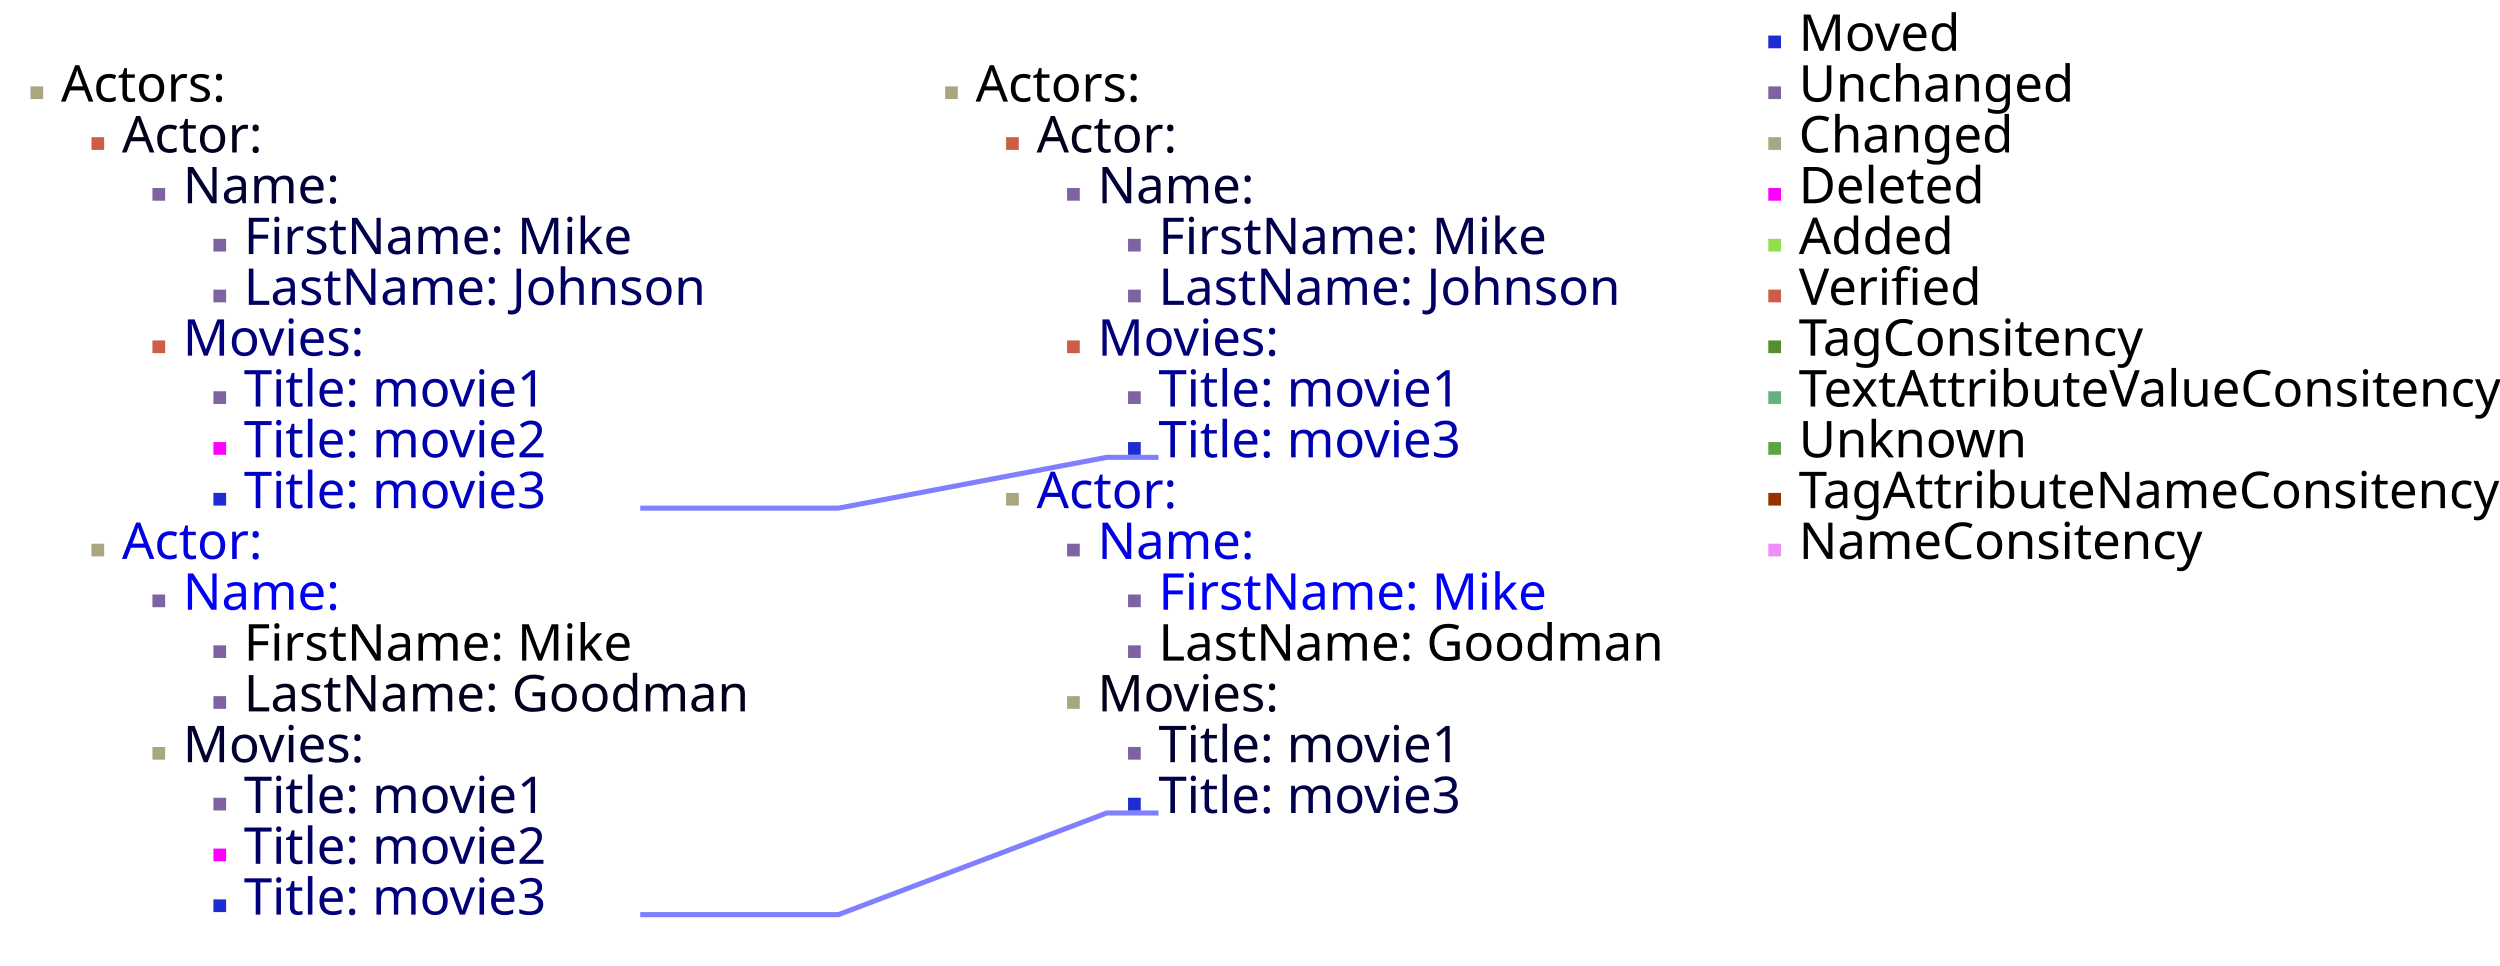
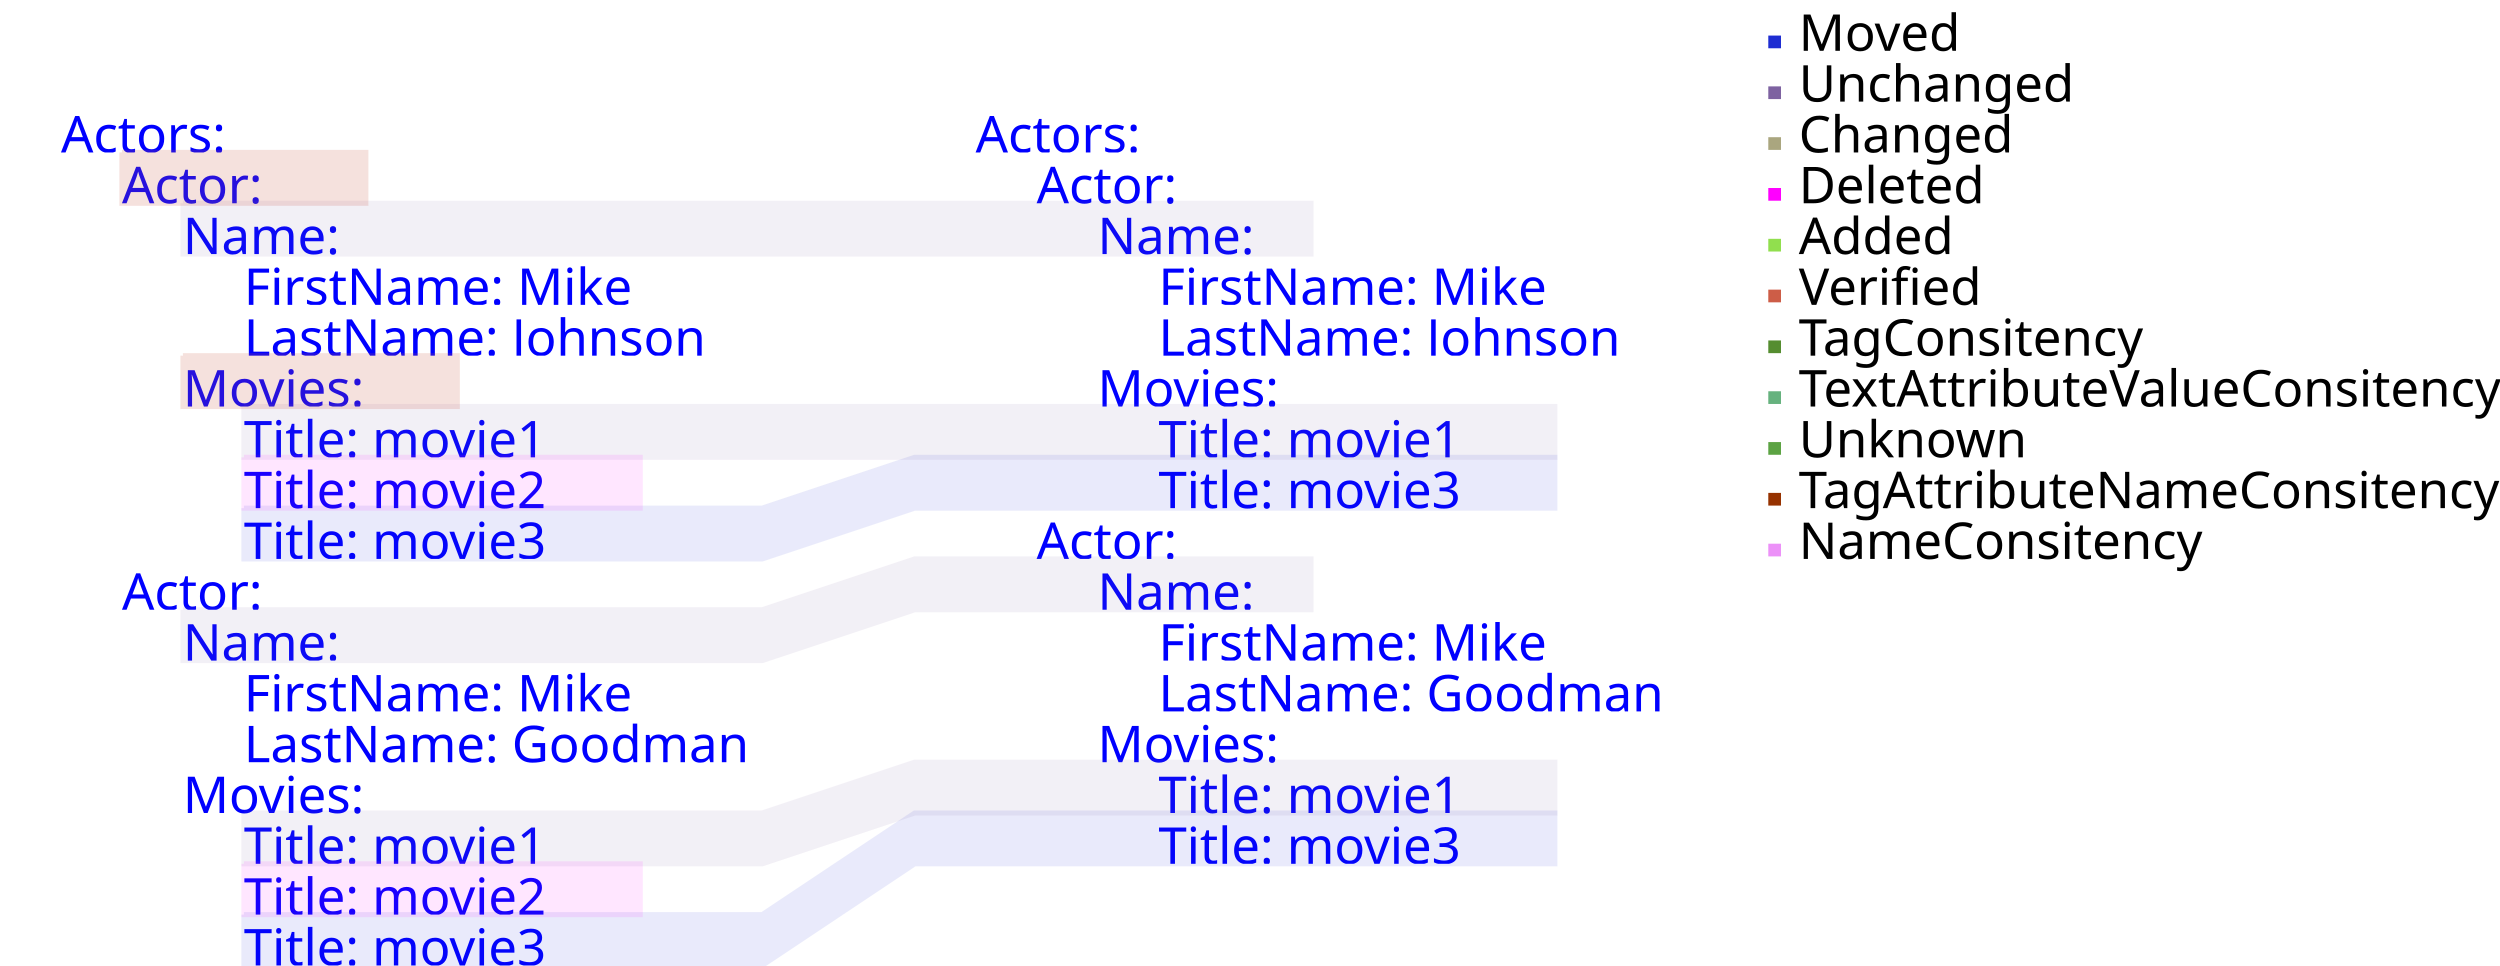
<svg xmlns="http://www.w3.org/2000/svg" baseProfile="full" height="190.0" version="1.1" viewBox="0,0,492.0,190.0" width="492.0">
  <defs />
  <svg baseProfile="full" height="100%" version="1.1" width="100%" x="0" y="0">
    <defs />
-     <rect fill="rgb(170,166,127)" height="2.5" width="2.5" x="6.0" y="17.0" />
-     <rect fill="rgb(205,93,71)" height="2.5" width="2.5" x="18.0" y="27.0" />
-     <rect fill="rgb(126,98,161)" height="2.5" width="2.5" x="30.0" y="37.0" />
-     <rect fill="rgb(126,98,161)" height="2.5" width="2.5" x="42.0" y="47.0" />
-     <rect fill="rgb(126,98,161)" height="2.5" width="2.5" x="42.0" y="57.0" />
-     <rect fill="rgb(205,93,71)" height="2.5" width="2.5" x="30.0" y="67.0" />
-     <rect fill="rgb(126,98,161)" height="2.5" width="2.5" x="42.0" y="77.0" />
-     <rect fill="rgb(255,0,255)" height="2.5" width="2.5" x="42.0" y="87.0" />
-     <rect fill="rgb(30,45,210)" height="2.5" width="2.5" x="42.0" y="97.0" />
-     <rect fill="rgb(170,166,127)" height="2.5" width="2.5" x="18.0" y="107.0" />
-     <rect fill="rgb(126,98,161)" height="2.5" width="2.5" x="30.0" y="117.0" />
-     <rect fill="rgb(126,98,161)" height="2.5" width="2.5" x="42.0" y="127.0" />
-     <rect fill="rgb(126,98,161)" height="2.5" width="2.5" x="42.0" y="137.0" />
-     <rect fill="rgb(170,166,127)" height="2.5" width="2.5" x="30.0" y="147.0" />
-     <rect fill="rgb(126,98,161)" height="2.5" width="2.5" x="42.0" y="157.0" />
-     <rect fill="rgb(255,0,255)" height="2.5" width="2.5" x="42.0" y="167.0" />
-     <rect fill="rgb(30,45,210)" height="2.5" width="2.5" x="42.0" y="177.0" />
-     <text font-family="Lucida Console" font-size="10" textLength="54.0" x="12.0" y="20.0">
-       <tspan fill="rgb(0,0,0)" x="12.0" y="20.0">Actors:  
- </tspan>
-     </text>
-     <text font-family="Lucida Console" font-size="10" textLength="48.0" x="24.0" y="30.0">
-       <tspan fill="rgb(0,0,25)" x="24.0" y="30.0">Actor:  
- </tspan>
-     </text>
-     <text font-family="Lucida Console" font-size="10" textLength="42.0" x="36.0" y="40.0">
-       <tspan fill="rgb(0,0,50)" x="36.0" y="40.0">Name:  
- </tspan>
-     </text>
-     <text font-family="Lucida Console" font-size="10" textLength="90.0" x="48.0" y="50.0">
-       <tspan fill="rgb(0,0,75)" x="48.0" y="50.0">FirstName: Mike</tspan>
-     </text>
-     <text font-family="Lucida Console" font-size="10" textLength="102.0" x="48.0" y="60.0">
-       <tspan fill="rgb(0,0,100)" x="48.0" y="60.0">LastName: Johnson</tspan>
-     </text>
-     <text font-family="Lucida Console" font-size="10" textLength="54.0" x="36.0" y="70.0">
-       <tspan fill="rgb(0,0,125)" x="36.0" y="70.0">Movies:  
- </tspan>
-     </text>
-     <text font-family="Lucida Console" font-size="10" textLength="78.0" x="48.0" y="80.0">
-       <tspan fill="rgb(0,0,150)" x="48.0" y="80.0">Title: 
+     <svg height="10.0" viewBox="0,0,54.0,10.0" width="54.0" x="12.0" y="20.0">
+       <defs />
+       <text font-family="Lucida Console" font-size="10" x="0" y="0">
+         <tspan fill="rgb(0,0,255)" x="0" y="10.0">Actors:  
+ </tspan>
+       </text>
+     </svg>
+     <svg height="10.0" viewBox="0,0,48.0,10.0" width="48.0" x="24.0" y="30.0">
+       <defs />
+       <text font-family="Lucida Console" font-size="10" x="0" y="0">
+         <tspan fill="rgb(0,0,255)" x="0" y="10.0">Actor:  
+ </tspan>
+       </text>
+     </svg>
+     <svg height="10.0" viewBox="0,0,42.0,10.0" width="42.0" x="36.0" y="40.0">
+       <defs />
+       <text font-family="Lucida Console" font-size="10" x="0" y="0">
+         <tspan fill="rgb(0,0,255)" x="0" y="10.0">Name:  
+ </tspan>
+       </text>
+     </svg>
+     <svg height="10.0" viewBox="0,0,90.0,10.0" width="90.0" x="48.0" y="50.0">
+       <defs />
+       <text font-family="Lucida Console" font-size="10" x="0" y="0">
+         <tspan fill="rgb(0,0,255)" x="0" y="10.0">FirstName: Mike</tspan>
+       </text>
+     </svg>
+     <svg height="10.0" viewBox="0,0,102.0,10.0" width="102.0" x="48.0" y="60.0">
+       <defs />
+       <text font-family="Lucida Console" font-size="10" x="0" y="0">
+         <tspan fill="rgb(0,0,255)" x="0" y="10.0">LastName: Johnson</tspan>
+       </text>
+     </svg>
+     <svg height="10.0" viewBox="0,0,54.0,10.0" width="54.0" x="36.0" y="70.0">
+       <defs />
+       <text font-family="Lucida Console" font-size="10" x="0" y="0">
+         <tspan fill="rgb(0,0,255)" x="0" y="10.0">Movies:  
+ </tspan>
+       </text>
+     </svg>
+     <svg height="10.0" viewBox="0,0,78.0,10.0" width="78.0" x="48.0" y="80.0">
+       <defs />
+       <text font-family="Lucida Console" font-size="10" x="0" y="0">
+         <tspan fill="rgb(0,0,255)" x="0" y="10.0">Title: 
movie1
</tspan>
-     </text>
-     <text font-family="Lucida Console" font-size="10" textLength="78.0" x="48.0" y="90.0">
-       <tspan fill="rgb(0,0,175)" x="48.0" y="90.0">Title: movie2</tspan>
-     </text>
-     <text font-family="Lucida Console" font-size="10" textLength="78.0" x="48.0" y="100.0">
-       <tspan fill="rgb(0,0,200)" x="48.0" y="100.0">Title: movie3</tspan>
-     </text>
-     <text font-family="Lucida Console" font-size="10" textLength="48.0" x="24.0" y="110.0">
-       <tspan fill="rgb(0,0,225)" x="24.0" y="110.0">Actor:  
- </tspan>
-     </text>
-     <text font-family="Lucida Console" font-size="10" textLength="42.0" x="36.0" y="120.0">
-       <tspan fill="rgb(0,0,250)" x="36.0" y="120.0">Name:  
- </tspan>
-     </text>
-     <text font-family="Lucida Console" font-size="10" textLength="90.0" x="48.0" y="130.0">
-       <tspan fill="rgb(0,0,0)" x="48.0" y="130.0">FirstName: 
+       </text>
+     </svg>
+     <svg height="10.0" viewBox="0,0,78.0,10.0" width="78.0" x="48.0" y="90.0">
+       <defs />
+       <text font-family="Lucida Console" font-size="10" x="0" y="0">
+         <tspan fill="rgb(0,0,255)" x="0" y="10.0">Title: movie2</tspan>
+       </text>
+     </svg>
+     <svg height="10.0" viewBox="0,0,78.0,10.0" width="78.0" x="48.0" y="100.0">
+       <defs />
+       <text font-family="Lucida Console" font-size="10" x="0" y="0">
+         <tspan fill="rgb(0,0,255)" x="0" y="10.0">Title: movie3</tspan>
+       </text>
+     </svg>
+     <svg height="10.0" viewBox="0,0,48.0,10.0" width="48.0" x="24.0" y="110.0">
+       <defs />
+       <text font-family="Lucida Console" font-size="10" x="0" y="0">
+         <tspan fill="rgb(0,0,255)" x="0" y="10.0">Actor:  
+ </tspan>
+       </text>
+     </svg>
+     <svg height="10.0" viewBox="0,0,42.0,10.0" width="42.0" x="36.0" y="120.0">
+       <defs />
+       <text font-family="Lucida Console" font-size="10" x="0" y="0">
+         <tspan fill="rgb(0,0,255)" x="0" y="10.0">Name:  
+ </tspan>
+       </text>
+     </svg>
+     <svg height="10.0" viewBox="0,0,90.0,10.0" width="90.0" x="48.0" y="130.0">
+       <defs />
+       <text font-family="Lucida Console" font-size="10" x="0" y="0">
+         <tspan fill="rgb(0,0,255)" x="0" y="10.0">FirstName: 
Mike
</tspan>
-     </text>
-     <text font-family="Lucida Console" font-size="10" textLength="102.0" x="48.0" y="140.0">
-       <tspan fill="rgb(0,0,25)" x="48.0" y="140.0">LastName: Goodman</tspan>
-     </text>
-     <text font-family="Lucida Console" font-size="10" textLength="54.0" x="36.0" y="150.0">
-       <tspan fill="rgb(0,0,50)" x="36.0" y="150.0">Movies:  
- </tspan>
-     </text>
-     <text font-family="Lucida Console" font-size="10" textLength="78.0" x="48.0" y="160.0">
-       <tspan fill="rgb(0,0,75)" x="48.0" y="160.0">Title: movie1</tspan>
-     </text>
-     <text font-family="Lucida Console" font-size="10" textLength="78.0" x="48.0" y="170.0">
-       <tspan fill="rgb(0,0,100)" x="48.0" y="170.0">Title: movie2</tspan>
-     </text>
-     <text font-family="Lucida Console" font-size="10" textLength="78.0" x="48.0" y="180.0">
-       <tspan fill="rgb(0,0,125)" x="48.0" y="180.0">Title: movie3</tspan>
-     </text>
+       </text>
+     </svg>
+     <svg height="10.0" viewBox="0,0,102.0,10.0" width="102.0" x="48.0" y="140.0">
+       <defs />
+       <text font-family="Lucida Console" font-size="10" x="0" y="0">
+         <tspan fill="rgb(0,0,255)" x="0" y="10.0">LastName: Goodman</tspan>
+       </text>
+     </svg>
+     <svg height="10.0" viewBox="0,0,54.0,10.0" width="54.0" x="36.0" y="150.0">
+       <defs />
+       <text font-family="Lucida Console" font-size="10" x="0" y="0">
+         <tspan fill="rgb(0,0,255)" x="0" y="10.0">Movies:  
+ </tspan>
+       </text>
+     </svg>
+     <svg height="10.0" viewBox="0,0,78.0,10.0" width="78.0" x="48.0" y="160.0">
+       <defs />
+       <text font-family="Lucida Console" font-size="10" x="0" y="0">
+         <tspan fill="rgb(0,0,255)" x="0" y="10.0">Title: movie1</tspan>
+       </text>
+     </svg>
+     <svg height="10.0" viewBox="0,0,78.0,10.0" width="78.0" x="48.0" y="170.0">
+       <defs />
+       <text font-family="Lucida Console" font-size="10" x="0" y="0">
+         <tspan fill="rgb(0,0,255)" x="0" y="10.0">Title: movie2</tspan>
+       </text>
+     </svg>
+     <svg height="10.0" viewBox="0,0,78.0,10.0" width="78.0" x="48.0" y="180.0">
+       <defs />
+       <text font-family="Lucida Console" font-size="10" x="0" y="0">
+         <tspan fill="rgb(0,0,255)" x="0" y="10.0">Title: movie3</tspan>
+       </text>
+     </svg>
  </svg>
  <svg baseProfile="full" height="100%" version="1.1" width="100%" x="180.0" y="0">
    <defs />
-     <rect fill="rgb(170,166,127)" height="2.5" width="2.5" x="6.0" y="17.0" />
-     <rect fill="rgb(205,93,71)" height="2.5" width="2.5" x="18.0" y="27.0" />
-     <rect fill="rgb(126,98,161)" height="2.5" width="2.5" x="30.0" y="37.0" />
-     <rect fill="rgb(126,98,161)" height="2.5" width="2.5" x="42.0" y="47.0" />
-     <rect fill="rgb(126,98,161)" height="2.5" width="2.5" x="42.0" y="57.0" />
-     <rect fill="rgb(205,93,71)" height="2.5" width="2.5" x="30.0" y="67.0" />
-     <rect fill="rgb(126,98,161)" height="2.5" width="2.5" x="42.0" y="77.0" />
-     <rect fill="rgb(30,45,210)" height="2.5" width="2.5" x="42.0" y="87.0" />
-     <rect fill="rgb(170,166,127)" height="2.5" width="2.5" x="18.0" y="97.0" />
-     <rect fill="rgb(126,98,161)" height="2.5" width="2.5" x="30.0" y="107.0" />
-     <rect fill="rgb(126,98,161)" height="2.5" width="2.5" x="42.0" y="117.0" />
-     <rect fill="rgb(126,98,161)" height="2.5" width="2.5" x="42.0" y="127.0" />
-     <rect fill="rgb(170,166,127)" height="2.5" width="2.5" x="30.0" y="137.0" />
-     <rect fill="rgb(126,98,161)" height="2.5" width="2.5" x="42.0" y="147.0" />
-     <rect fill="rgb(30,45,210)" height="2.5" width="2.5" x="42.0" y="157.0" />
-     <text font-family="Lucida Console" font-size="10" textLength="54.0" x="12.0" y="20.0">
-       <tspan fill="rgb(0,0,0)" x="12.0" y="20.0">Actors:  
- </tspan>
-     </text>
-     <text font-family="Lucida Console" font-size="10" textLength="48.0" x="24.0" y="30.0">
-       <tspan fill="rgb(0,0,25)" x="24.0" y="30.0">Actor:  
- </tspan>
-     </text>
-     <text font-family="Lucida Console" font-size="10" textLength="42.0" x="36.0" y="40.0">
-       <tspan fill="rgb(0,0,50)" x="36.0" y="40.0">Name:  
- </tspan>
-     </text>
-     <text font-family="Lucida Console" font-size="10" textLength="90.0" x="48.0" y="50.0">
-       <tspan fill="rgb(0,0,75)" x="48.0" y="50.0">FirstName: Mike</tspan>
-     </text>
-     <text font-family="Lucida Console" font-size="10" textLength="102.0" x="48.0" y="60.0">
-       <tspan fill="rgb(0,0,100)" x="48.0" y="60.0">LastName: Johnson</tspan>
-     </text>
-     <text font-family="Lucida Console" font-size="10" textLength="54.0" x="36.0" y="70.0">
-       <tspan fill="rgb(0,0,125)" x="36.0" y="70.0">Movies:  
- </tspan>
-     </text>
-     <text font-family="Lucida Console" font-size="10" textLength="78.0" x="48.0" y="80.0">
-       <tspan fill="rgb(0,0,150)" x="48.0" y="80.0">Title: 
+     <svg height="10.0" viewBox="0,0,54.0,10.0" width="54.0" x="12.0" y="20.0">
+       <defs />
+       <text font-family="Lucida Console" font-size="10" x="0" y="0">
+         <tspan fill="rgb(0,0,255)" x="0" y="10.0">Actors:  
+ </tspan>
+       </text>
+     </svg>
+     <svg height="10.0" viewBox="0,0,48.0,10.0" width="48.0" x="24.0" y="30.0">
+       <defs />
+       <text font-family="Lucida Console" font-size="10" x="0" y="0">
+         <tspan fill="rgb(0,0,255)" x="0" y="10.0">Actor:  
+ </tspan>
+       </text>
+     </svg>
+     <svg height="10.0" viewBox="0,0,42.0,10.0" width="42.0" x="36.0" y="40.0">
+       <defs />
+       <text font-family="Lucida Console" font-size="10" x="0" y="0">
+         <tspan fill="rgb(0,0,255)" x="0" y="10.0">Name:  
+ </tspan>
+       </text>
+     </svg>
+     <svg height="10.0" viewBox="0,0,90.0,10.0" width="90.0" x="48.0" y="50.0">
+       <defs />
+       <text font-family="Lucida Console" font-size="10" x="0" y="0">
+         <tspan fill="rgb(0,0,255)" x="0" y="10.0">FirstName: Mike</tspan>
+       </text>
+     </svg>
+     <svg height="10.0" viewBox="0,0,102.0,10.0" width="102.0" x="48.0" y="60.0">
+       <defs />
+       <text font-family="Lucida Console" font-size="10" x="0" y="0">
+         <tspan fill="rgb(0,0,255)" x="0" y="10.0">LastName: Johnson</tspan>
+       </text>
+     </svg>
+     <svg height="10.0" viewBox="0,0,54.0,10.0" width="54.0" x="36.0" y="70.0">
+       <defs />
+       <text font-family="Lucida Console" font-size="10" x="0" y="0">
+         <tspan fill="rgb(0,0,255)" x="0" y="10.0">Movies:  
+ </tspan>
+       </text>
+     </svg>
+     <svg height="10.0" viewBox="0,0,78.0,10.0" width="78.0" x="48.0" y="80.0">
+       <defs />
+       <text font-family="Lucida Console" font-size="10" x="0" y="0">
+         <tspan fill="rgb(0,0,255)" x="0" y="10.0">Title: 
movie1
</tspan>
-     </text>
-     <text font-family="Lucida Console" font-size="10" textLength="78.0" x="48.0" y="90.0">
-       <tspan fill="rgb(0,0,175)" x="48.0" y="90.0">Title: movie3</tspan>
-     </text>
-     <text font-family="Lucida Console" font-size="10" textLength="48.0" x="24.0" y="100.0">
-       <tspan fill="rgb(0,0,200)" x="24.0" y="100.0">Actor:  
- </tspan>
-     </text>
-     <text font-family="Lucida Console" font-size="10" textLength="42.0" x="36.0" y="110.0">
-       <tspan fill="rgb(0,0,225)" x="36.0" y="110.0">Name:  
- </tspan>
-     </text>
-     <text font-family="Lucida Console" font-size="10" textLength="90.0" x="48.0" y="120.0">
-       <tspan fill="rgb(0,0,250)" x="48.0" y="120.0">FirstName: 
+       </text>
+     </svg>
+     <svg height="10.0" viewBox="0,0,78.0,10.0" width="78.0" x="48.0" y="90.0">
+       <defs />
+       <text font-family="Lucida Console" font-size="10" x="0" y="0">
+         <tspan fill="rgb(0,0,255)" x="0" y="10.0">Title: movie3</tspan>
+       </text>
+     </svg>
+     <svg height="10.0" viewBox="0,0,48.0,10.0" width="48.0" x="24.0" y="100.0">
+       <defs />
+       <text font-family="Lucida Console" font-size="10" x="0" y="0">
+         <tspan fill="rgb(0,0,255)" x="0" y="10.0">Actor:  
+ </tspan>
+       </text>
+     </svg>
+     <svg height="10.0" viewBox="0,0,42.0,10.0" width="42.0" x="36.0" y="110.0">
+       <defs />
+       <text font-family="Lucida Console" font-size="10" x="0" y="0">
+         <tspan fill="rgb(0,0,255)" x="0" y="10.0">Name:  
+ </tspan>
+       </text>
+     </svg>
+     <svg height="10.0" viewBox="0,0,90.0,10.0" width="90.0" x="48.0" y="120.0">
+       <defs />
+       <text font-family="Lucida Console" font-size="10" x="0" y="0">
+         <tspan fill="rgb(0,0,255)" x="0" y="10.0">FirstName: 
Mike
</tspan>
-     </text>
-     <text font-family="Lucida Console" font-size="10" textLength="102.0" x="48.0" y="130.0">
-       <tspan fill="rgb(0,0,0)" x="48.0" y="130.0">LastName: Goodman</tspan>
-     </text>
-     <text font-family="Lucida Console" font-size="10" textLength="54.0" x="36.0" y="140.0">
-       <tspan fill="rgb(0,0,25)" x="36.0" y="140.0">Movies:  
- </tspan>
-     </text>
-     <text font-family="Lucida Console" font-size="10" textLength="78.0" x="48.0" y="150.0">
-       <tspan fill="rgb(0,0,50)" x="48.0" y="150.0">Title: movie1</tspan>
-     </text>
-     <text font-family="Lucida Console" font-size="10" textLength="78.0" x="48.0" y="160.0">
-       <tspan fill="rgb(0,0,75)" x="48.0" y="160.0">Title: movie3</tspan>
-     </text>
+       </text>
+     </svg>
+     <svg height="10.0" viewBox="0,0,102.0,10.0" width="102.0" x="48.0" y="130.0">
+       <defs />
+       <text font-family="Lucida Console" font-size="10" x="0" y="0">
+         <tspan fill="rgb(0,0,255)" x="0" y="10.0">LastName: Goodman</tspan>
+       </text>
+     </svg>
+     <svg height="10.0" viewBox="0,0,54.0,10.0" width="54.0" x="36.0" y="140.0">
+       <defs />
+       <text font-family="Lucida Console" font-size="10" x="0" y="0">
+         <tspan fill="rgb(0,0,255)" x="0" y="10.0">Movies:  
+ </tspan>
+       </text>
+     </svg>
+     <svg height="10.0" viewBox="0,0,78.0,10.0" width="78.0" x="48.0" y="150.0">
+       <defs />
+       <text font-family="Lucida Console" font-size="10" x="0" y="0">
+         <tspan fill="rgb(0,0,255)" x="0" y="10.0">Title: movie1</tspan>
+       </text>
+     </svg>
+     <svg height="10.0" viewBox="0,0,78.0,10.0" width="78.0" x="48.0" y="160.0">
+       <defs />
+       <text font-family="Lucida Console" font-size="10" x="0" y="0">
+         <tspan fill="rgb(0,0,255)" x="0" y="10.0">Title: movie3</tspan>
+       </text>
+     </svg>
  </svg>
  <svg baseProfile="full" height="100%" version="1.1" width="100%" x="330.0" y="0">
    <defs />
    <text fill="rgb(0,0,0)" font-family="Lucida Console" font-size="10" x="24.0" y="10.0">Moved</text>
    <rect fill="rgb(30,45,210)" height="2.5" width="2.5" x="18.0" y="7.0" />
    <text fill="rgb(0,0,0)" font-family="Lucida Console" font-size="10" x="24.0" y="20.0">Unchanged</text>
    <rect fill="rgb(126,98,161)" height="2.5" width="2.5" x="18.0" y="17.0" />
    <text fill="rgb(0,0,0)" font-family="Lucida Console" font-size="10" x="24.0" y="30.0">Changed</text>
    <rect fill="rgb(170,166,127)" height="2.5" width="2.5" x="18.0" y="27.0" />
    <text fill="rgb(0,0,0)" font-family="Lucida Console" font-size="10" x="24.0" y="40.0">Deleted</text>
    <rect fill="rgb(255,0,255)" height="2.5" width="2.5" x="18.0" y="37.0" />
    <text fill="rgb(0,0,0)" font-family="Lucida Console" font-size="10" x="24.0" y="50.0">Added</text>
    <rect fill="rgb(145,223,78)" height="2.5" width="2.5" x="18.0" y="47.0" />
    <text fill="rgb(0,0,0)" font-family="Lucida Console" font-size="10" x="24.0" y="60.0">Verified</text>
    <rect fill="rgb(205,93,71)" height="2.5" width="2.5" x="18.0" y="57.0" />
    <text fill="rgb(0,0,0)" font-family="Lucida Console" font-size="10" x="24.0" y="70.0">TagConsitency</text>
    <rect fill="rgb(85,141,48)" height="2.5" width="2.5" x="18.0" y="67.0" />
    <text fill="rgb(0,0,0)" font-family="Lucida Console" font-size="10" x="24.0" y="80.0">TextAttributeValueConsitency</text>
    <rect fill="rgb(102,178,126)" height="2.5" width="2.5" x="18.0" y="77.0" />
    <text fill="rgb(0,0,0)" font-family="Lucida Console" font-size="10" x="24.0" y="90.0">Unknown</text>
    <rect fill="rgb(92,163,67)" height="2.5" width="2.5" x="18.0" y="87.0" />
    <text fill="rgb(0,0,0)" font-family="Lucida Console" font-size="10" x="24.0" y="100.0">TagAttributeNameConsitency</text>
    <rect fill="rgb(150,50,0)" height="2.5" width="2.5" x="18.0" y="97.0" />
    <text fill="rgb(0,0,0)" font-family="Lucida Console" font-size="10" x="24.0" y="110.0">NameConsitency</text>
    <rect fill="rgb(236,145,248)" height="2.5" width="2.5" x="18.0" y="107.0" />
  </svg>
-   <polyline fill="none" opacity="0.5" points="126.0,100.0 165.0,100.0 217.8,90.0 228.0,90.0" stroke="rgb(0,0,255)" stroke-width="1" />
-   <polyline fill="none" opacity="0.5" points="126.0,180.0 165.0,180.0 217.8,160.0 228.0,160.0" stroke="rgb(0,0,255)" stroke-width="1" />
+   <polyline fill="rgb(30,45,210)" opacity="0.1" points="48.0,100.0 150.0,100.0 180.0,90.0 306.0,90.0 306.0,100.0 180.0,100.0 150.0,110.0 48.0,110.0 48.0,100.0" stroke="rgb(30,45,210)" stroke-width="1" />
+   <polyline fill="rgb(30,45,210)" opacity="0.1" points="48.0,180.0 150.0,180.0 180.0,160.0 306.0,160.0 306.0,170.0 180.0,170.0 150.0,190.0 48.0,190.0 48.0,180.0" stroke="rgb(30,45,210)" stroke-width="1" />
+   <polyline fill="rgb(126,98,161)" opacity="0.1" points="36.0,40.0 150.0,40.0 180.0,40.0 258.0,40.0 258.0,50.0 180.0,50.0 150.0,50.0 36.0,50.0 36.0,40.0" stroke="rgb(126,98,161)" stroke-width="1" />
+   <polyline fill="rgb(126,98,161)" opacity="0.1" points="48.0,80.0 150.0,80.0 180.0,80.0 306.0,80.0 306.0,90.0 180.0,90.0 150.0,90.0 48.0,90.0 48.0,80.0" stroke="rgb(126,98,161)" stroke-width="1" />
+   <polyline fill="rgb(126,98,161)" opacity="0.1" points="36.0,120.0 150.0,120.0 180.0,110.0 258.0,110.0 258.0,120.0 180.0,120.0 150.0,130.0 36.0,130.0 36.0,120.0" stroke="rgb(126,98,161)" stroke-width="1" />
+   <polyline fill="rgb(126,98,161)" opacity="0.1" points="48.0,160.0 150.0,160.0 180.0,150.0 306.0,150.0 306.0,160.0 180.0,160.0 150.0,170.0 48.0,170.0 48.0,160.0" stroke="rgb(126,98,161)" stroke-width="1" />
+   <polyline fill="rgb(255,0,255)" opacity="0.1" points="48.0,90.0 126.0,90.0 126.0,100.0 48.0,100.0 48.0,90.0" stroke="rgb(255,0,255)" stroke-width="1" />
+   <polyline fill="rgb(255,0,255)" opacity="0.1" points="48.0,170.0 126.0,170.0 126.0,180.0 48.0,180.0 48.0,170.0" stroke="rgb(255,0,255)" stroke-width="1" />
+   <polyline fill="rgb(205,93,71)" opacity="0.1" points="24.0,30.0 72.0,30.0 72.0,40.0 24.0,40.0 24.0,30.0" stroke="rgb(205,93,71)" stroke-width="1" />
+   <polyline fill="rgb(205,93,71)" opacity="0.1" points="36.0,70.0 90.0,70.0 90.0,80.0 36.0,80.0 36.0,70.0" stroke="rgb(205,93,71)" stroke-width="1" />
+   <polyline fill="rgb(205,93,71)" opacity="0.1" points="24.0,30.0 72.0,30.0 72.0,40.0 24.0,40.0 24.0,30.0" stroke="rgb(205,93,71)" stroke-width="1" />
+   <polyline fill="rgb(205,93,71)" opacity="0.1" points="36.0,70.0 90.0,70.0 90.0,80.0 36.0,80.0 36.0,70.0" stroke="rgb(205,93,71)" stroke-width="1" />
</svg>
